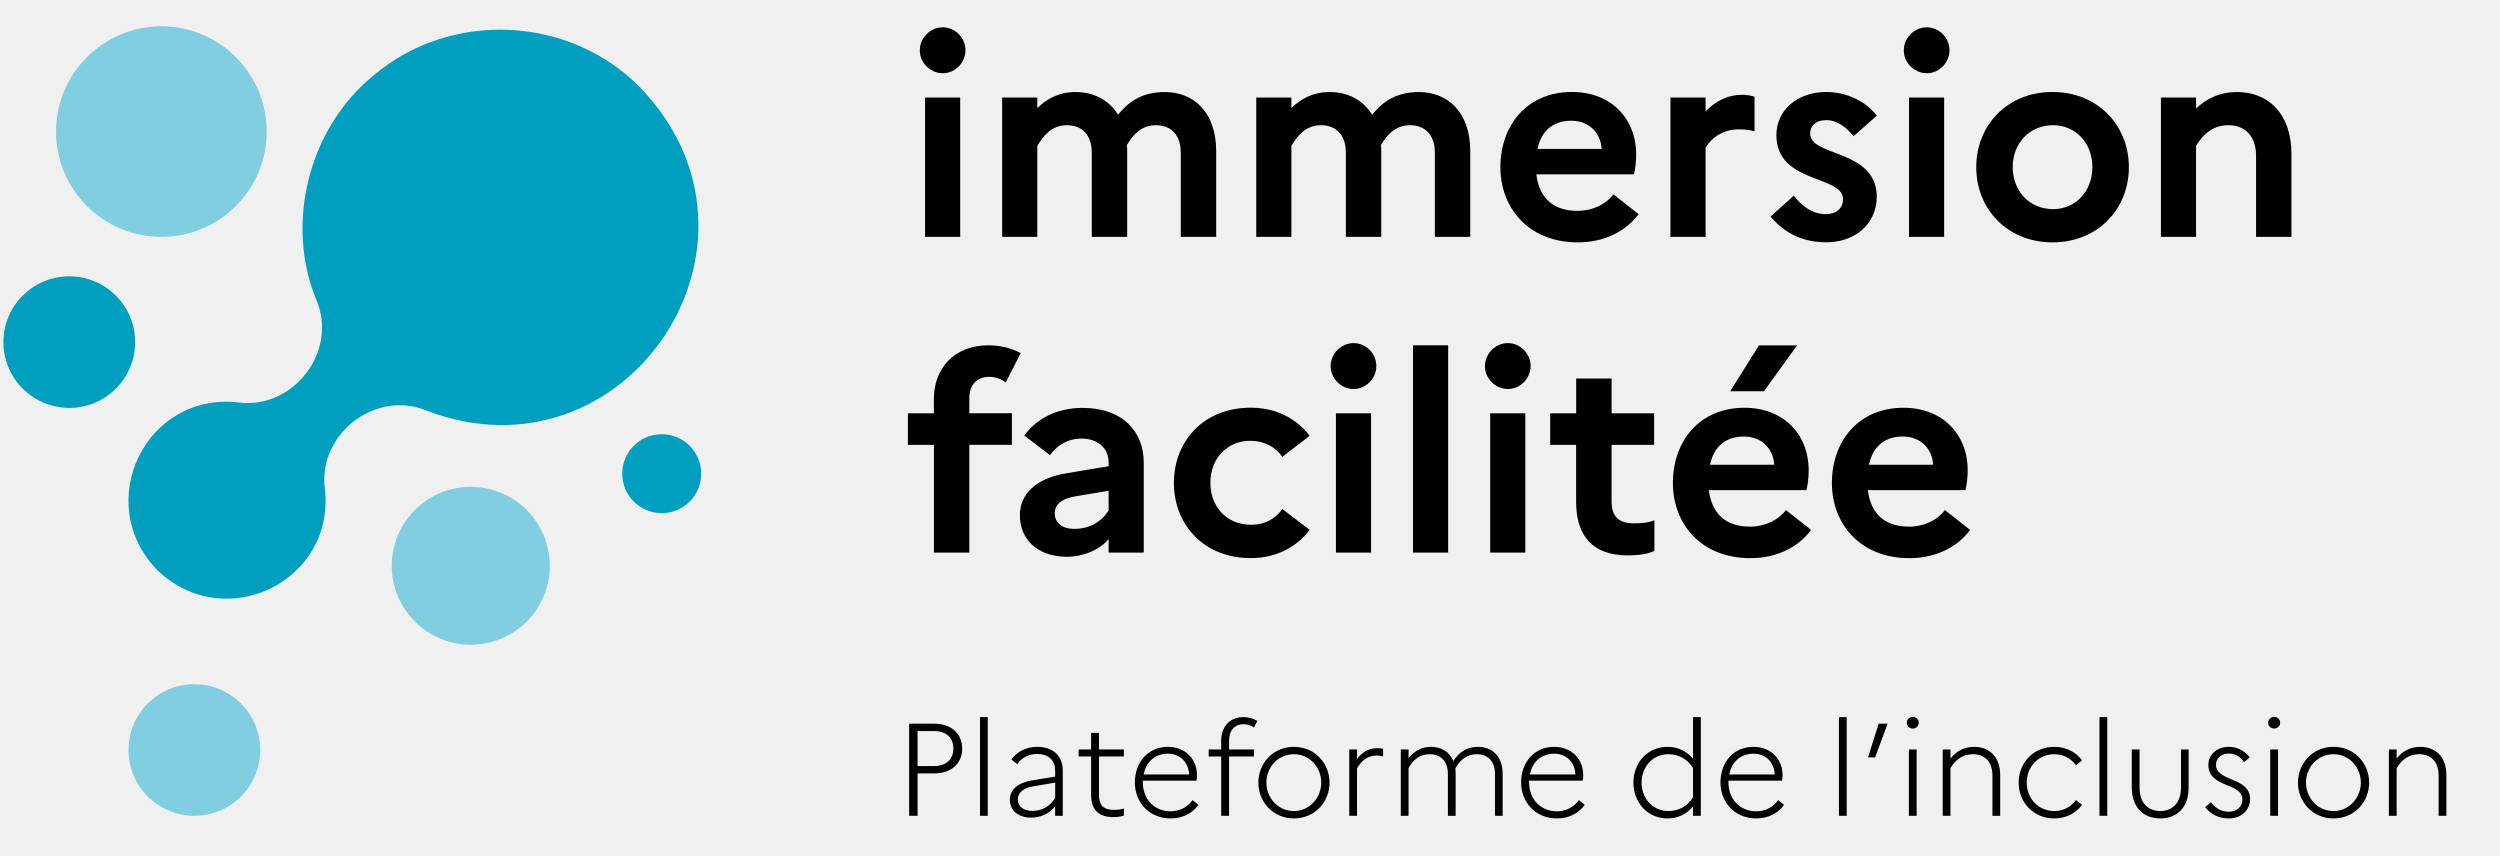
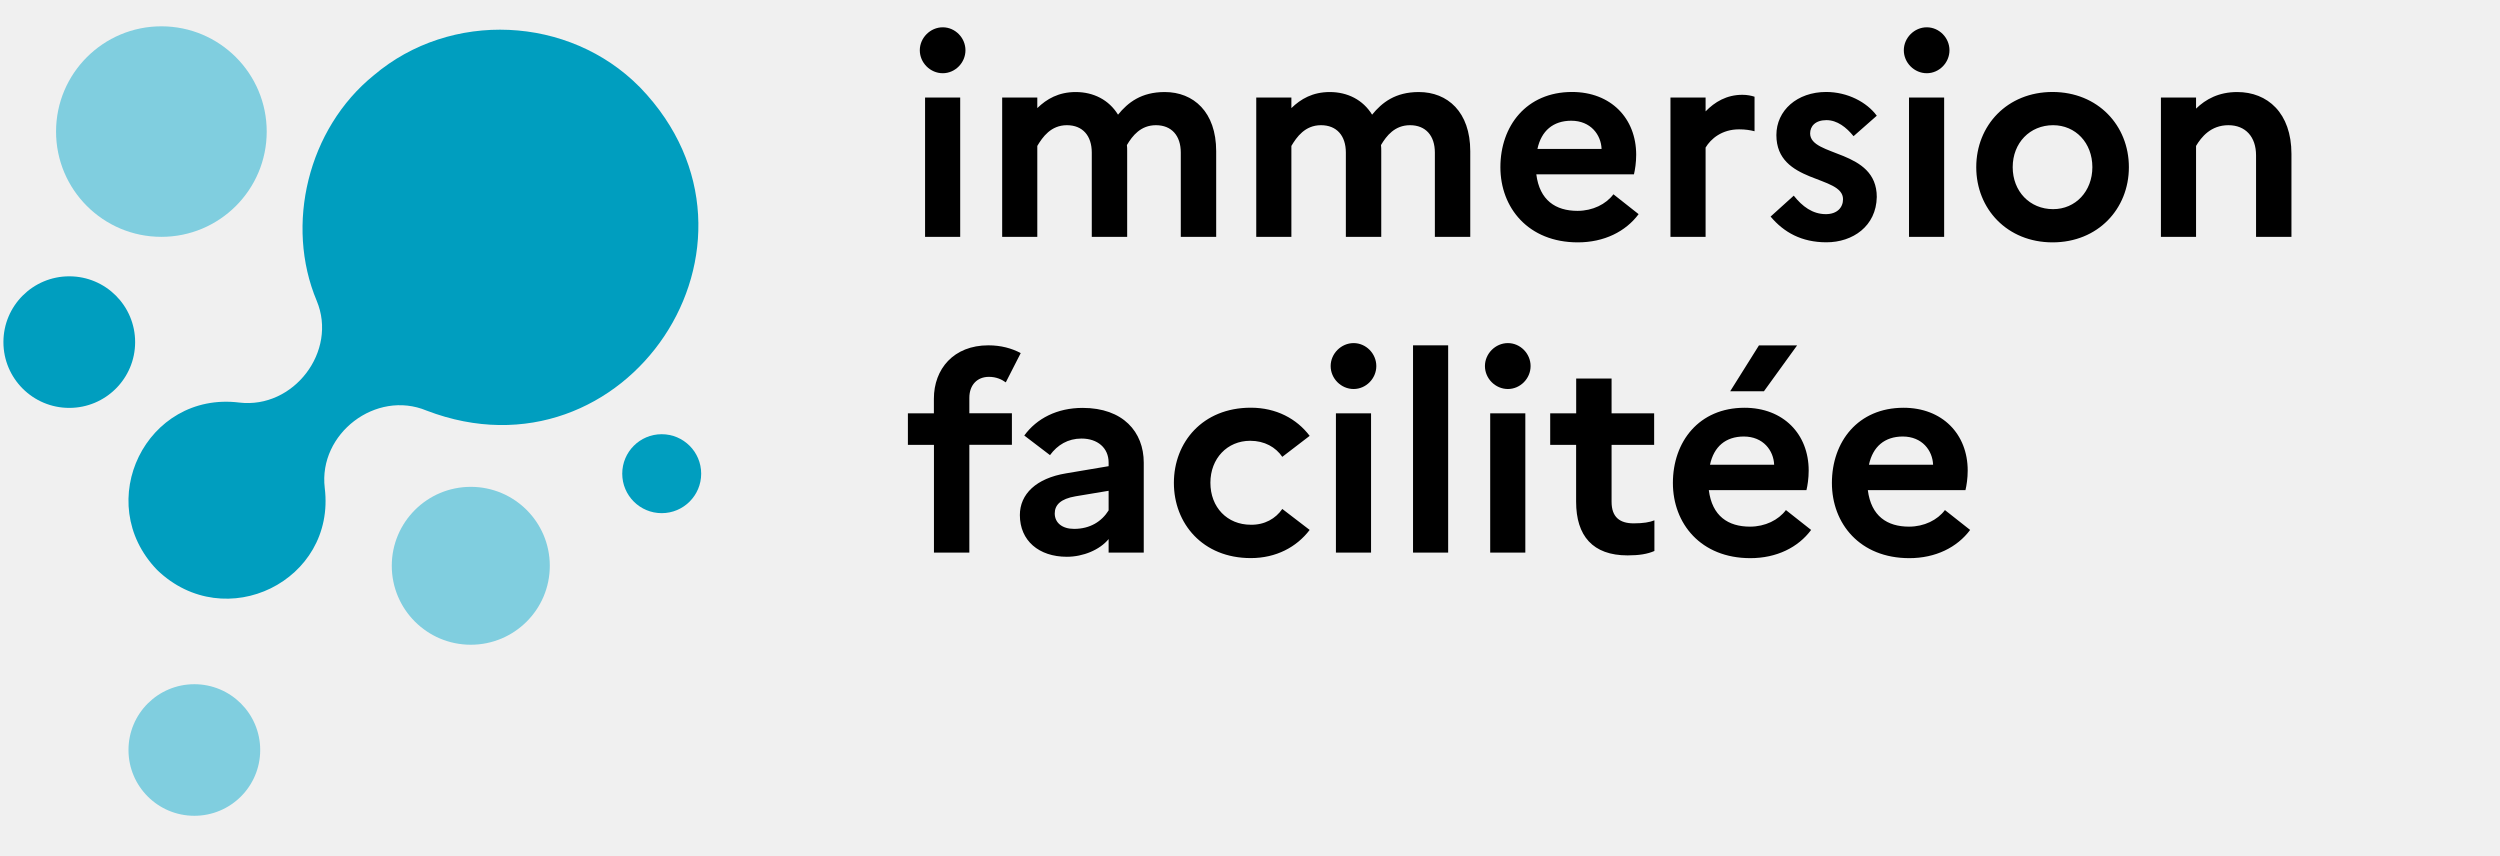
- <svg xmlns="http://www.w3.org/2000/svg" fill="none" viewBox="30 20 380 130">
-   <g clip-path="url(#a)">
-     <path fill="#000" d="M169.81 27.64c0-1.89 1.6-3.49 3.49-3.49 1.89 0 3.45 1.6 3.45 3.49 0 1.89-1.56 3.49-3.45 3.49-1.9 0-3.49-1.59-3.49-3.49Zm.8 7.19h5.34V56h-5.34V34.83ZM182.33 34.83h5.34v1.6c1.43-1.39 3.24-2.44 5.84-2.44 2.69 0 5.04 1.18 6.43 3.44 1.51-1.85 3.53-3.44 7.1-3.44 4.37 0 7.82 3.02 7.82 8.99V56h-5.38V43.19c0-2.56-1.39-4.16-3.78-4.16-2.31 0-3.57 1.6-4.41 3.02.04.29.04.59.04.92V56h-5.38V43.19c0-2.56-1.39-4.16-3.78-4.16-2.44 0-3.7 1.81-4.5 3.15V56h-5.34V34.83ZM220.95 34.83h5.34v1.6c1.43-1.39 3.24-2.44 5.84-2.44 2.69 0 5.04 1.18 6.43 3.44 1.51-1.85 3.53-3.44 7.1-3.44 4.37 0 7.82 3.02 7.82 8.99V56h-5.38V43.19c0-2.56-1.39-4.16-3.78-4.16-2.31 0-3.57 1.6-4.41 3.02.04.29.04.59.04.92V56h-5.38V43.19c0-2.56-1.39-4.16-3.78-4.16-2.44 0-3.7 1.81-4.5 3.15V56h-5.34V34.83ZM269.83 56.84c-7.52 0-11.77-5.25-11.77-11.43 0-6.26 3.95-11.43 10.89-11.43 5.89 0 9.75 3.99 9.75 9.54 0 1.18-.17 2.27-.34 2.98h-14.84c.5 3.95 2.94 5.55 6.26 5.55 2.31 0 4.33-1.01 5.46-2.52l3.83 3.02c-1.97 2.65-5.25 4.29-9.24 4.29Zm-6.14-14.2h9.75c-.08-2.14-1.64-4.29-4.62-4.29-2.73.01-4.54 1.52-5.13 4.29ZM283.91 34.83h5.34v2.1c1.39-1.43 3.19-2.52 5.59-2.52.71 0 1.35.13 1.85.29v5.25c-.67-.17-1.39-.29-2.35-.29-2.61 0-4.29 1.43-5.09 2.77V56h-5.34V34.83ZM302.65 49.74c1.3 1.64 2.86 2.81 4.88 2.81 1.72 0 2.61-1.01 2.61-2.27 0-3.7-10.13-2.31-10.13-9.75 0-3.74 3.15-6.55 7.57-6.55 3.24 0 6.18 1.55 7.69 3.61l-3.53 3.11c-1.09-1.34-2.48-2.44-4.12-2.44-1.68 0-2.48.92-2.48 2.02 0 3.61 10.13 2.35 10.13 9.66-.08 4.45-3.66 6.89-7.65 6.89-3.78 0-6.47-1.51-8.49-3.91l3.52-3.18ZM319.38 27.64c0-1.89 1.6-3.49 3.49-3.49 1.89 0 3.45 1.6 3.45 3.49 0 1.89-1.56 3.49-3.45 3.49-1.9 0-3.49-1.59-3.49-3.49Zm.79 7.19h5.34V56h-5.34V34.83ZM353.59 45.41c0 6.34-4.71 11.43-11.6 11.43s-11.6-5.08-11.6-11.43 4.71-11.43 11.6-11.43c6.89.01 11.6 5.09 11.6 11.43Zm-5.55 0c0-3.7-2.56-6.38-5.97-6.38-3.53 0-6.14 2.69-6.14 6.38s2.61 6.38 6.14 6.38c3.41.01 5.97-2.72 5.97-6.38ZM358.46 34.83h5.34v1.68c1.47-1.43 3.45-2.52 6.26-2.52 4.58 0 8.24 3.15 8.24 9.41V56h-5.38V43.61c0-2.81-1.6-4.58-4.2-4.58-2.69 0-4.12 1.81-4.92 3.15V56h-5.34V34.83ZM171.95 82.83V80.6c0-4.49 2.98-8.11 8.28-8.11 1.93 0 3.57.46 4.92 1.18l-2.27 4.45c-.63-.46-1.47-.84-2.56-.84-1.81 0-2.98 1.26-2.98 3.19v2.35h6.47v4.79h-6.47V104h-5.38V87.62H168v-4.79h3.95ZM185.02 98.29c0-3.19 2.48-5.59 7.02-6.34l6.47-1.09v-.55c0-2.23-1.68-3.65-4.12-3.65-2.06 0-3.66.97-4.79 2.52l-3.91-2.98c1.89-2.6 5-4.2 8.87-4.2 6.14 0 9.29 3.65 9.29 8.32V104h-5.34v-2.06c-1.35 1.64-3.87 2.69-6.35 2.69-4.24 0-7.14-2.44-7.14-6.34Zm8.24 2.1c2.44 0 4.2-1.13 5.25-2.81V94.6l-5.04.84c-2.23.38-3.15 1.3-3.15 2.6 0 1.42 1.13 2.35 2.94 2.35ZM224.91 97.36l4.16 3.19c-1.98 2.6-5.09 4.28-8.95 4.28-7.31 0-11.69-5.25-11.69-11.43s4.37-11.43 11.69-11.43c3.87 0 6.98 1.68 8.95 4.28l-4.16 3.19c-1.01-1.47-2.69-2.44-4.88-2.44-3.49 0-6.05 2.69-6.05 6.38 0 3.74 2.56 6.38 6.14 6.38 2.1.04 3.78-.93 4.79-2.4ZM232.26 75.64c0-1.89 1.6-3.49 3.49-3.49 1.89 0 3.45 1.6 3.45 3.49 0 1.89-1.56 3.49-3.45 3.49-1.9 0-3.49-1.59-3.49-3.49Zm.8 7.19h5.34V104h-5.34V82.83ZM244.78 72.49h5.34V104h-5.34V72.49ZM255.71 75.64c0-1.89 1.6-3.49 3.49-3.49 1.89 0 3.45 1.6 3.45 3.49 0 1.89-1.56 3.49-3.45 3.49-1.9 0-3.49-1.59-3.49-3.49Zm.8 7.19h5.34V104h-5.34V82.83ZM269.58 87.62h-3.95v-4.79h3.95v-5.29h5.38v5.29h6.47v4.79h-6.47v8.65c0 2.35 1.26 3.28 3.36 3.28 1.47 0 2.44-.17 3.15-.46v4.66c-1.05.46-2.31.67-4.08.67-5.3 0-7.82-2.98-7.82-8.15v-8.65h.01ZM296.05 104.84c-7.52 0-11.77-5.25-11.77-11.43 0-6.26 3.95-11.43 10.89-11.43 5.89 0 9.75 3.99 9.75 9.54 0 1.18-.17 2.27-.34 2.98h-14.84c.5 3.95 2.94 5.55 6.26 5.55 2.31 0 4.33-1.01 5.46-2.52l3.83 3.02c-1.96 2.65-5.24 4.29-9.24 4.29Zm-6.13-14.2h9.75c-.08-2.14-1.64-4.29-4.62-4.29-2.74.01-4.54 1.52-5.13 4.29Zm3.07-11.17 4.37-6.97h5.8l-5.04 6.97h-5.13ZM320.22 104.84c-7.52 0-11.77-5.25-11.77-11.43 0-6.26 3.95-11.43 10.89-11.43 5.89 0 9.75 3.99 9.75 9.54 0 1.18-.17 2.27-.34 2.98h-14.84c.5 3.95 2.94 5.55 6.26 5.55 2.31 0 4.33-1.01 5.46-2.52l3.83 3.02c-1.97 2.65-5.25 4.29-9.24 4.29Zm-6.14-14.2h9.75c-.08-2.14-1.64-4.29-4.62-4.29-2.73.01-4.54 1.52-5.13 4.29ZM168.19 130h3.76c2.66 0 4.3 1.5 4.3 3.8 0 2.26-1.64 3.76-4.3 3.76h-2.48V144h-1.28v-14Zm1.28 1.12v5.32h2.5c1.84 0 2.94-.98 2.94-2.68 0-1.64-1.1-2.64-2.94-2.64h-2.5ZM178.96 129h1.18v15h-1.18v-15ZM183.5 141.56c0-1.52 1.16-2.56 3.28-2.92l3.6-.6v-.94c0-1.62-1.14-2.5-2.72-2.5-1.3 0-2.36.58-3.04 1.54l-.9-.7c.86-1.18 2.24-1.92 3.98-1.92 2.32 0 3.84 1.36 3.84 3.58v6.9h-1.16v-1.46c-.86 1.14-2.22 1.74-3.62 1.74-1.96 0-3.26-1.06-3.26-2.72Zm3.41 1.7c1.46 0 2.72-.7 3.48-2v-2.3l-3.34.56c-1.6.28-2.34 1.02-2.34 2.02-.01.98.83 1.72 2.2 1.72ZM195.85 134.98h-1.9v-1.06h1.9v-2.52h1.2v2.52h3.78v1.06h-3.78v5.84c0 1.84.94 2.28 2.3 2.28.64 0 1.08-.08 1.48-.22v1.08c-.46.16-.96.24-1.6.24-2.06 0-3.38-.92-3.38-3.38v-5.84ZM207.94 144.4c-3.3 0-5.44-2.5-5.44-5.44 0-3.12 2-5.44 5.02-5.44 2.7 0 4.42 1.92 4.42 4.3 0 .3-.02.6-.08.84h-8.15v.24c0 2.56 1.74 4.42 4.22 4.42 1.42 0 2.6-.66 3.34-1.7l.9.72c-.91 1.26-2.39 2.06-4.23 2.06Zm-4.11-6.68h6.91c-.06-1.76-1.28-3.16-3.24-3.16-1.88 0-3.28 1.18-3.67 3.16ZM215.62 133.92v-1.34c0-2.16 1.36-3.58 3.36-3.58.92 0 1.66.28 2.14.58l-.52 1c-.44-.32-.94-.5-1.58-.5-1.3 0-2.2.9-2.2 2.48v1.36h3.78v1.06h-3.78V144h-1.2v-9.02h-1.9v-1.06h1.9ZM232.09 138.96c0 2.88-2.18 5.44-5.42 5.44-3.22 0-5.4-2.56-5.4-5.44 0-2.88 2.18-5.44 5.4-5.44 3.24 0 5.42 2.56 5.42 5.44Zm-1.26 0c0-2.32-1.76-4.32-4.14-4.32-2.46 0-4.2 2.02-4.2 4.32 0 2.3 1.74 4.32 4.2 4.32 2.38 0 4.14-2.04 4.14-4.32ZM235.09 133.92h1.18v1.44c.82-1.04 1.76-1.64 3.12-1.64.28 0 .58.04.84.12v1.14c-.3-.08-.56-.14-.92-.14-1.38 0-2.28.68-3.04 1.94V144h-1.18v-10.08ZM242.92 133.92h1.18v1.34c.82-1.06 1.92-1.74 3.4-1.74 1.56 0 2.82.74 3.4 2.16.86-1.32 2-2.16 3.74-2.16 2.2 0 3.76 1.44 3.76 4.1V144h-1.16v-6.34c0-1.96-1.12-3.02-2.76-3.02-1.4 0-2.44.7-3.28 2.16.04.26.06.54.06.82V144h-1.18v-6.34c0-1.96-1.1-3.02-2.74-3.02-1.52 0-2.56.84-3.24 2.12V144h-1.18v-10.08ZM266.65 144.4c-3.3 0-5.44-2.5-5.44-5.44 0-3.12 2-5.44 5.02-5.44 2.7 0 4.42 1.92 4.42 4.3 0 .3-.02.6-.08.84h-8.15v.24c0 2.56 1.74 4.42 4.22 4.42 1.42 0 2.6-.66 3.34-1.7l.9.72c-.9 1.26-2.38 2.06-4.23 2.06Zm-4.1-6.68h6.91c-.06-1.76-1.28-3.16-3.24-3.16-1.89 0-3.29 1.18-3.67 3.16ZM283.48 133.52c1.58 0 2.92.66 3.86 1.84V129h1.18v15h-1.18v-1.44c-.94 1.18-2.28 1.84-3.86 1.84-3.14 0-5.2-2.5-5.2-5.44 0-2.94 2.06-5.44 5.2-5.44Zm.1 9.76c1.56 0 2.94-.74 3.76-2.1v-4.44c-.84-1.38-2.22-2.1-3.76-2.1-2.38 0-4.06 1.94-4.06 4.32 0 2.38 1.68 4.32 4.06 4.32ZM296.95 144.4c-3.3 0-5.44-2.5-5.44-5.44 0-3.12 2-5.44 5.02-5.44 2.7 0 4.42 1.92 4.42 4.3 0 .3-.02.6-.08.84h-8.15v.24c0 2.56 1.74 4.42 4.22 4.42 1.42 0 2.6-.66 3.34-1.7l.9.72c-.9 1.26-2.39 2.06-4.23 2.06Zm-4.1-6.68h6.91c-.06-1.76-1.28-3.16-3.24-3.16-1.89 0-3.29 1.18-3.67 3.16ZM309.52 129h1.18v15h-1.18v-15ZM313.94 135.12l1.62-5.12h1.36l-1.9 5.12h-1.08ZM319.83 129.84c0-.48.42-.88.92-.88s.9.4.9.88c0 .52-.4.9-.9.9s-.92-.38-.92-.9Zm.32 4.08h1.18V144h-1.18v-10.08ZM325.29 133.92h1.18v1.38c.88-1.1 2.02-1.78 3.6-1.78 2.3 0 3.96 1.52 3.96 4.3V144h-1.18v-6.14c0-2.08-1.18-3.22-2.94-3.22-1.6 0-2.66.82-3.44 2.12V144h-1.18v-10.08ZM345.54 141.6l.94.74c-.92 1.24-2.4 2.06-4.22 2.06-3.26 0-5.42-2.5-5.42-5.44 0-2.94 2.16-5.44 5.42-5.44 1.82 0 3.3.82 4.22 2.06l-.94.74c-.72-1.02-1.88-1.68-3.28-1.68-2.46 0-4.2 1.94-4.2 4.32 0 2.38 1.74 4.32 4.22 4.32 1.4 0 2.54-.66 3.26-1.68ZM349.12 129h1.18v15h-1.18v-15ZM361.51 133.92h1.16v5.78c0 3-1.72 4.7-4.3 4.7-2.6 0-4.34-1.7-4.34-4.7v-5.78h1.18v5.8c0 2.28 1.26 3.56 3.16 3.56 1.86 0 3.14-1.28 3.14-3.56v-5.8ZM366.05 141.96c.76.96 1.64 1.42 2.72 1.42 1.32 0 2.08-.84 2.08-1.88 0-2.56-5.18-1.7-5.18-5.26 0-1.46 1.24-2.72 3.1-2.72 1.36 0 2.5.66 3.2 1.62l-.88.7c-.56-.84-1.38-1.3-2.3-1.3-1.26 0-1.96.78-1.96 1.7 0 2.62 5.18 1.82 5.18 5.22 0 1.74-1.38 2.94-3.22 2.94-1.5 0-2.74-.6-3.62-1.72l.88-.72ZM374.76 129.84c0-.48.42-.88.92-.88s.9.4.9.88c0 .52-.4.9-.9.9s-.92-.38-.92-.9Zm.32 4.08h1.18V144h-1.18v-10.08ZM390.11 138.96c0 2.88-2.18 5.44-5.42 5.44-3.22 0-5.4-2.56-5.4-5.44 0-2.88 2.18-5.44 5.4-5.44 3.24 0 5.42 2.56 5.42 5.44Zm-1.26 0c0-2.32-1.76-4.32-4.14-4.32-2.46 0-4.2 2.02-4.2 4.32 0 2.3 1.74 4.32 4.2 4.32 2.38 0 4.14-2.04 4.14-4.32ZM393.11 133.92h1.18v1.38c.88-1.1 2.02-1.78 3.6-1.78 2.3 0 3.96 1.52 3.96 4.3V144h-1.18v-6.14c0-2.08-1.18-3.22-2.94-3.22-1.6 0-2.66.82-3.44 2.12V144h-1.18v-10.08Z" />
-     <path fill="#80CEDF" d="M101.56 118c6.633 0 12.01-5.373 12.01-12 0-6.627-5.377-12-12.01-12-6.633 0-12.01 5.373-12.01 12 0 6.627 5.377 12 12.01 12Z" />
-     <path fill="#009EBF" d="M130.58 98c3.314 0 6-2.686 6-6s-2.686-6-6-6-6 2.686-6 6 2.686 6 6 6ZM86.82 31.44C76.78 39.57 73.3 54.2 78.14 65.72c3.21 7.68-3.51 16.45-11.76 15.47-14.12-1.76-22.45 15.14-12.49 25.45 10.33 9.95 27.22 1.64 25.47-12.48-.98-8.25 7.79-14.96 15.48-11.75 30.3 11.61 55.2-25.42 32.52-49.05-.05-.04-.09-.09-.13-.13-10.74-10.88-28.74-11.69-40.41-1.79Z" />
-     <path fill="#80CEDF" d="M54.53 56c8.842 0 16.01-7.163 16.01-16s-7.168-16-16.01-16c-8.842 0-16.01 7.163-16.01 16s7.168 16 16.01 16Z" />
-     <path fill="#009EBF" d="M40.53 82c5.528 0 10.01-4.477 10.01-10s-4.482-10-10.01-10c-5.528 0-10.01 4.477-10.01 10s4.482 10 10.01 10Z" />
-     <path fill="#80CEDF" d="M59.54 144c5.528 0 10.01-4.477 10.01-10s-4.482-10-10.01-10c-5.528 0-10.01 4.477-10.01 10s4.482 10 10.01 10Z" />
+ <svg xmlns="http://www.w3.org/2000/svg" width="380" height="130" viewBox="0 0 380 130" fill="none">
+   <g clip-path="url(#clip0_1_13)">
+     <mask id="mask0_1_13" style="mask-type:luminance" maskUnits="userSpaceOnUse" x="-30" y="-20" width="428" height="168">
+       <path d="M-30 -20H398V148H-30V-20Z" fill="white" />
+     </mask>
+     <g mask="url(#mask0_1_13)">
+       <path d="M139.81 7.64C139.81 5.75 141.41 4.15 143.3 4.15C145.19 4.15 146.75 5.75 146.75 7.64C146.75 9.53 145.19 11.13 143.3 11.13C141.4 11.13 139.81 9.54 139.81 7.64ZM140.61 14.83H145.95V36H140.61V14.83ZM152.33 14.83H157.67V16.43C159.1 15.04 160.91 13.99 163.51 13.99C166.2 13.99 168.55 15.17 169.94 17.43C171.45 15.58 173.47 13.99 177.04 13.99C181.41 13.99 184.86 17.01 184.86 22.98V36H179.48V23.19C179.48 20.63 178.09 19.03 175.7 19.03C173.39 19.03 172.13 20.63 171.29 22.05C171.33 22.34 171.33 22.64 171.33 22.97V36H165.95V23.19C165.95 20.63 164.56 19.03 162.17 19.03C159.73 19.03 158.47 20.84 157.67 22.18V36H152.33V14.83ZM190.95 14.83H196.29V16.43C197.72 15.04 199.53 13.99 202.13 13.99C204.82 13.99 207.17 15.17 208.56 17.43C210.07 15.58 212.09 13.99 215.66 13.99C220.03 13.99 223.48 17.01 223.48 22.98V36H218.1V23.19C218.1 20.63 216.71 19.03 214.32 19.03C212.01 19.03 210.75 20.63 209.91 22.05C209.95 22.34 209.95 22.64 209.95 22.97V36H204.57V23.19C204.57 20.63 203.18 19.03 200.79 19.03C198.35 19.03 197.09 20.84 196.29 22.18V36H190.95V14.83ZM239.83 36.84C232.31 36.84 228.06 31.59 228.06 25.41C228.06 19.15 232.01 13.98 238.95 13.98C244.84 13.98 248.7 17.97 248.7 23.52C248.7 24.7 248.53 25.79 248.36 26.5H233.52C234.02 30.45 236.46 32.05 239.78 32.05C242.09 32.05 244.11 31.04 245.24 29.53L249.07 32.55C247.1 35.2 243.82 36.84 239.83 36.84ZM233.69 22.64H243.44C243.36 20.5 241.8 18.35 238.82 18.35C236.09 18.36 234.28 19.87 233.69 22.64ZM253.91 14.83H259.25V16.93C260.64 15.5 262.44 14.41 264.84 14.41C265.55 14.41 266.19 14.54 266.69 14.7V19.95C266.02 19.78 265.3 19.66 264.34 19.66C261.73 19.66 260.05 21.09 259.25 22.43V36H253.91V14.83ZM272.65 29.74C273.95 31.38 275.51 32.55 277.53 32.55C279.25 32.55 280.14 31.54 280.14 30.28C280.14 26.58 270.01 27.97 270.01 20.53C270.01 16.79 273.16 13.98 277.58 13.98C280.82 13.98 283.76 15.53 285.27 17.59L281.74 20.7C280.65 19.36 279.26 18.26 277.62 18.26C275.94 18.26 275.14 19.18 275.14 20.28C275.14 23.89 285.27 22.63 285.27 29.94C285.19 34.39 281.61 36.83 277.62 36.83C273.84 36.83 271.15 35.32 269.13 32.92L272.65 29.74ZM289.38 7.64C289.38 5.75 290.98 4.15 292.87 4.15C294.76 4.15 296.32 5.75 296.32 7.64C296.32 9.53 294.76 11.13 292.87 11.13C290.97 11.13 289.38 9.54 289.38 7.64ZM290.17 14.83H295.51V36H290.17V14.83ZM323.59 25.41C323.59 31.75 318.88 36.84 311.99 36.84C305.1 36.84 300.39 31.76 300.39 25.41C300.39 19.06 305.1 13.98 311.99 13.98C318.88 13.99 323.59 19.07 323.59 25.41ZM318.04 25.41C318.04 21.71 315.48 19.03 312.07 19.03C308.54 19.03 305.93 21.72 305.93 25.41C305.93 29.1 308.54 31.79 312.07 31.79C315.48 31.8 318.04 29.07 318.04 25.41ZM328.46 14.83H333.8V16.51C335.27 15.08 337.25 13.99 340.06 13.99C344.64 13.99 348.3 17.14 348.3 23.4V36H342.92V23.61C342.92 20.8 341.32 19.03 338.72 19.03C336.03 19.03 334.6 20.84 333.8 22.18V36H328.46V14.83ZM141.95 62.83V60.6C141.95 56.11 144.93 52.49 150.23 52.49C152.16 52.49 153.8 52.95 155.15 53.67L152.88 58.12C152.25 57.66 151.41 57.28 150.32 57.28C148.51 57.28 147.34 58.54 147.34 60.47V62.82H153.81V67.61H147.34V84H141.96V67.62H138V62.83H141.95ZM155.02 78.29C155.02 75.1 157.5 72.7 162.04 71.95L168.51 70.86V70.31C168.51 68.08 166.83 66.66 164.39 66.66C162.33 66.66 160.73 67.63 159.6 69.18L155.69 66.2C157.58 63.6 160.69 62 164.56 62C170.7 62 173.85 65.65 173.85 70.32V84H168.51V81.94C167.16 83.58 164.64 84.63 162.16 84.63C157.92 84.63 155.02 82.19 155.02 78.29ZM163.26 80.39C165.7 80.39 167.46 79.26 168.51 77.58V74.6L163.47 75.44C161.24 75.82 160.32 76.74 160.32 78.04C160.32 79.46 161.45 80.39 163.26 80.39ZM194.91 77.36L199.07 80.55C197.09 83.15 193.98 84.83 190.12 84.83C182.81 84.83 178.43 79.58 178.43 73.4C178.43 67.22 182.8 61.97 190.12 61.97C193.99 61.97 197.1 63.65 199.07 66.25L194.91 69.44C193.9 67.97 192.22 67 190.03 67C186.54 67 183.98 69.69 183.98 73.38C183.98 77.12 186.54 79.76 190.12 79.76C192.22 79.8 193.9 78.83 194.91 77.36ZM202.26 55.64C202.26 53.75 203.86 52.15 205.75 52.15C207.64 52.15 209.2 53.75 209.2 55.64C209.2 57.53 207.64 59.13 205.75 59.13C203.85 59.13 202.26 57.54 202.26 55.64ZM203.06 62.83H208.4V84H203.06V62.83ZM214.78 52.49H220.12V84H214.78V52.49ZM225.71 55.64C225.71 53.75 227.31 52.15 229.2 52.15C231.09 52.15 232.65 53.75 232.65 55.64C232.65 57.53 231.09 59.13 229.2 59.13C227.3 59.13 225.71 57.54 225.71 55.64ZM226.51 62.83H231.85V84H226.51V62.83ZM239.58 67.62H235.63V62.83H239.58V57.54H244.96V62.83H251.43V67.62H244.96V76.27C244.96 78.62 246.22 79.55 248.32 79.55C249.79 79.55 250.76 79.38 251.47 79.09V83.75C250.42 84.21 249.16 84.42 247.39 84.42C242.09 84.42 239.57 81.44 239.57 76.27V67.62H239.58ZM266.05 84.84C258.53 84.84 254.28 79.59 254.28 73.41C254.28 67.15 258.23 61.98 265.17 61.98C271.06 61.98 274.92 65.97 274.92 71.52C274.92 72.7 274.75 73.79 274.58 74.5H259.74C260.24 78.45 262.68 80.05 266 80.05C268.31 80.05 270.33 79.04 271.46 77.53L275.29 80.55C273.33 83.2 270.05 84.84 266.05 84.84ZM259.92 70.64H269.67C269.59 68.5 268.03 66.35 265.05 66.35C262.31 66.36 260.51 67.87 259.92 70.64ZM262.99 59.47L267.36 52.5H273.16L268.12 59.47H262.99ZM290.22 84.84C282.7 84.84 278.45 79.59 278.45 73.41C278.45 67.15 282.4 61.98 289.34 61.98C295.23 61.98 299.09 65.97 299.09 71.52C299.09 72.7 298.92 73.79 298.75 74.5H283.91C284.41 78.45 286.85 80.05 290.17 80.05C292.48 80.05 294.5 79.04 295.63 77.53L299.46 80.55C297.49 83.2 294.21 84.84 290.22 84.84ZM284.08 70.64H293.83C293.75 68.5 292.19 66.35 289.21 66.35C286.48 66.36 284.67 67.87 284.08 70.64Z" fill="black" />
+       <path d="M71.56 98C78.193 98 83.57 92.627 83.57 86C83.57 79.373 78.193 74 71.56 74C64.927 74 59.55 79.373 59.55 86C59.55 92.627 64.927 98 71.56 98Z" fill="#80CEDF" />
+       <path d="M100.58 78C103.894 78 106.58 75.314 106.58 72C106.58 68.686 103.894 66 100.58 66C97.266 66 94.58 68.686 94.58 72C94.58 75.314 97.266 78 100.58 78ZM56.82 11.44C46.78 19.57 43.3 34.2 48.14 45.72C51.35 53.4 44.63 62.17 36.38 61.19C22.26 59.43 13.93 76.33 23.89 86.64C34.22 96.59 51.11 88.28 49.36 74.16C48.38 65.91 57.15 59.2 64.84 62.41C95.14 74.02 120.04 36.99 97.36 13.36C97.31 13.32 97.27 13.27 97.23 13.23C86.49 2.35 68.49 1.54 56.82 11.44Z" fill="#009EBF" />
+       <path d="M24.53 36C33.372 36 40.54 28.837 40.54 20C40.54 11.163 33.372 4 24.53 4C15.688 4 8.52 11.163 8.52 20C8.52 28.837 15.688 36 24.53 36Z" fill="#80CEDF" />
+       <path d="M10.53 62C16.058 62 20.54 57.523 20.54 52C20.54 46.477 16.058 42 10.53 42C5.002 42 0.52 46.477 0.52 52C0.52 57.523 5.002 62 10.53 62Z" fill="#009EBF" />
+       <path d="M29.54 124C35.068 124 39.55 119.523 39.55 114C39.55 108.477 35.068 104 29.54 104C24.012 104 19.53 108.477 19.53 114C19.53 119.523 24.012 124 29.54 124Z" fill="#80CEDF" />
+     </g>
  </g>
  <defs>
-     <clipPath id="a">
-       <path fill="#fff" d="M0 0h428v168H0z" />
+     <clipPath id="clip0_1_13">
+       <rect width="380" height="130" fill="white" />
    </clipPath>
  </defs>
</svg>
